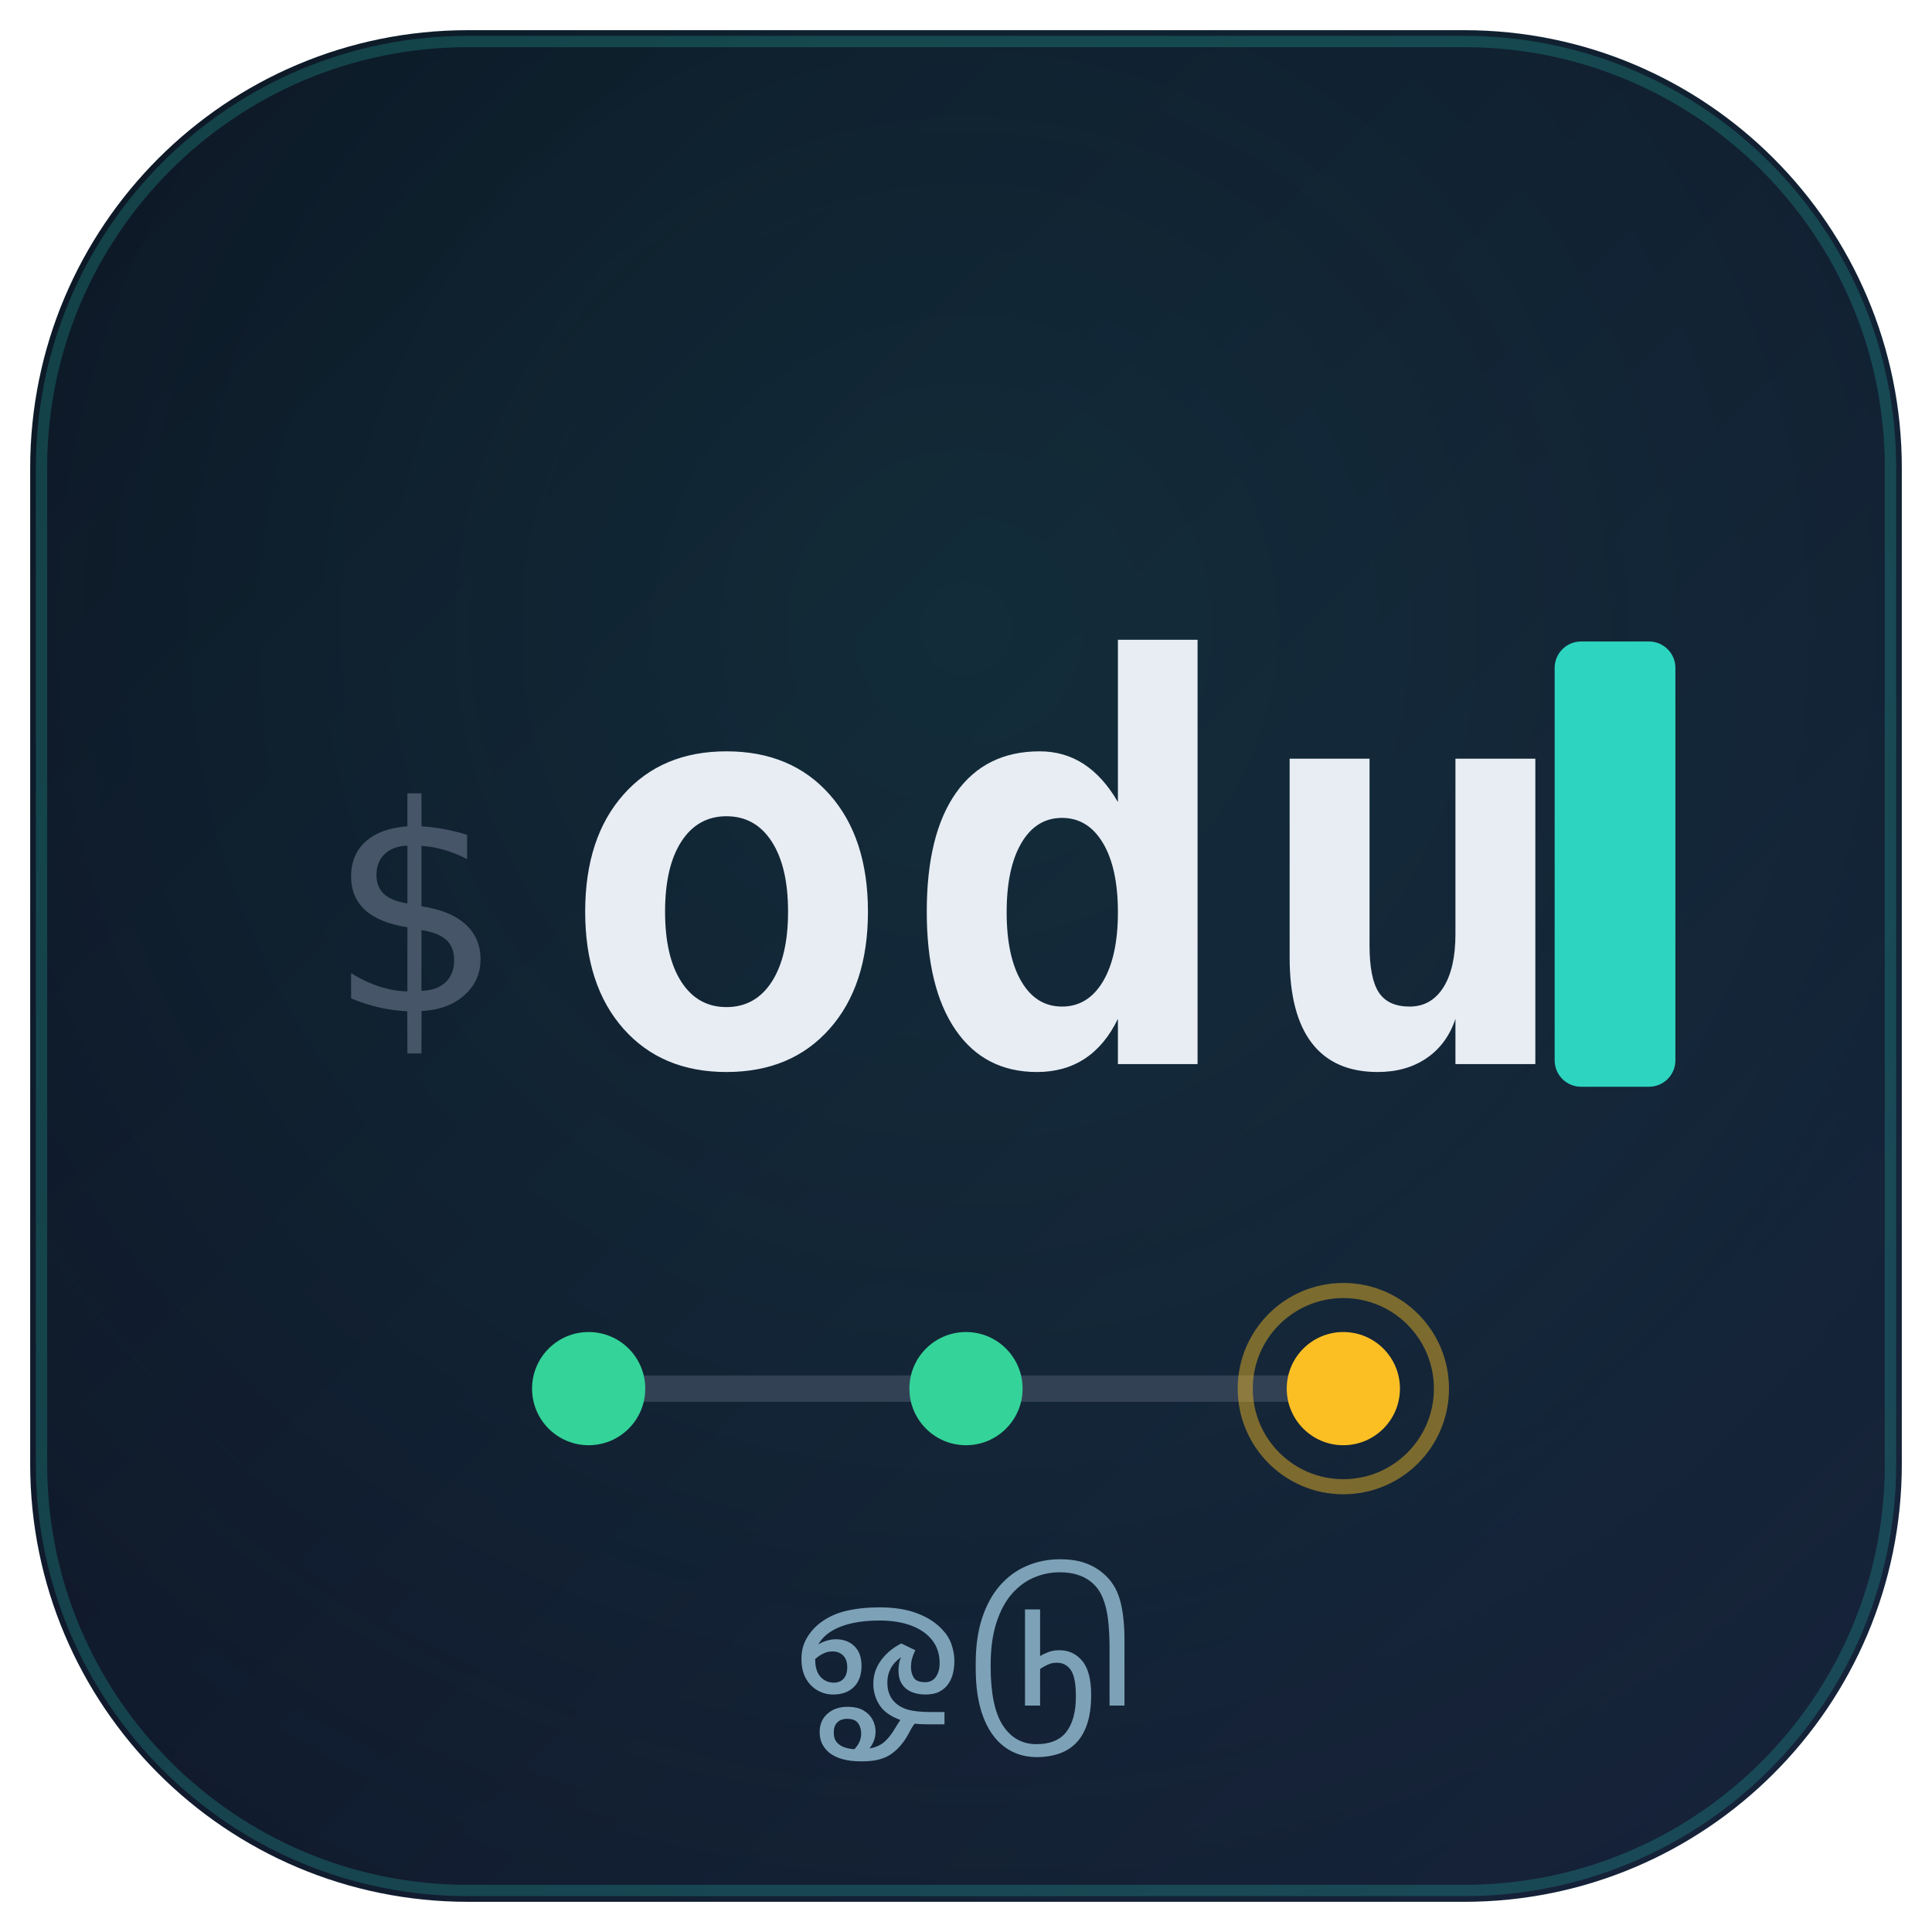
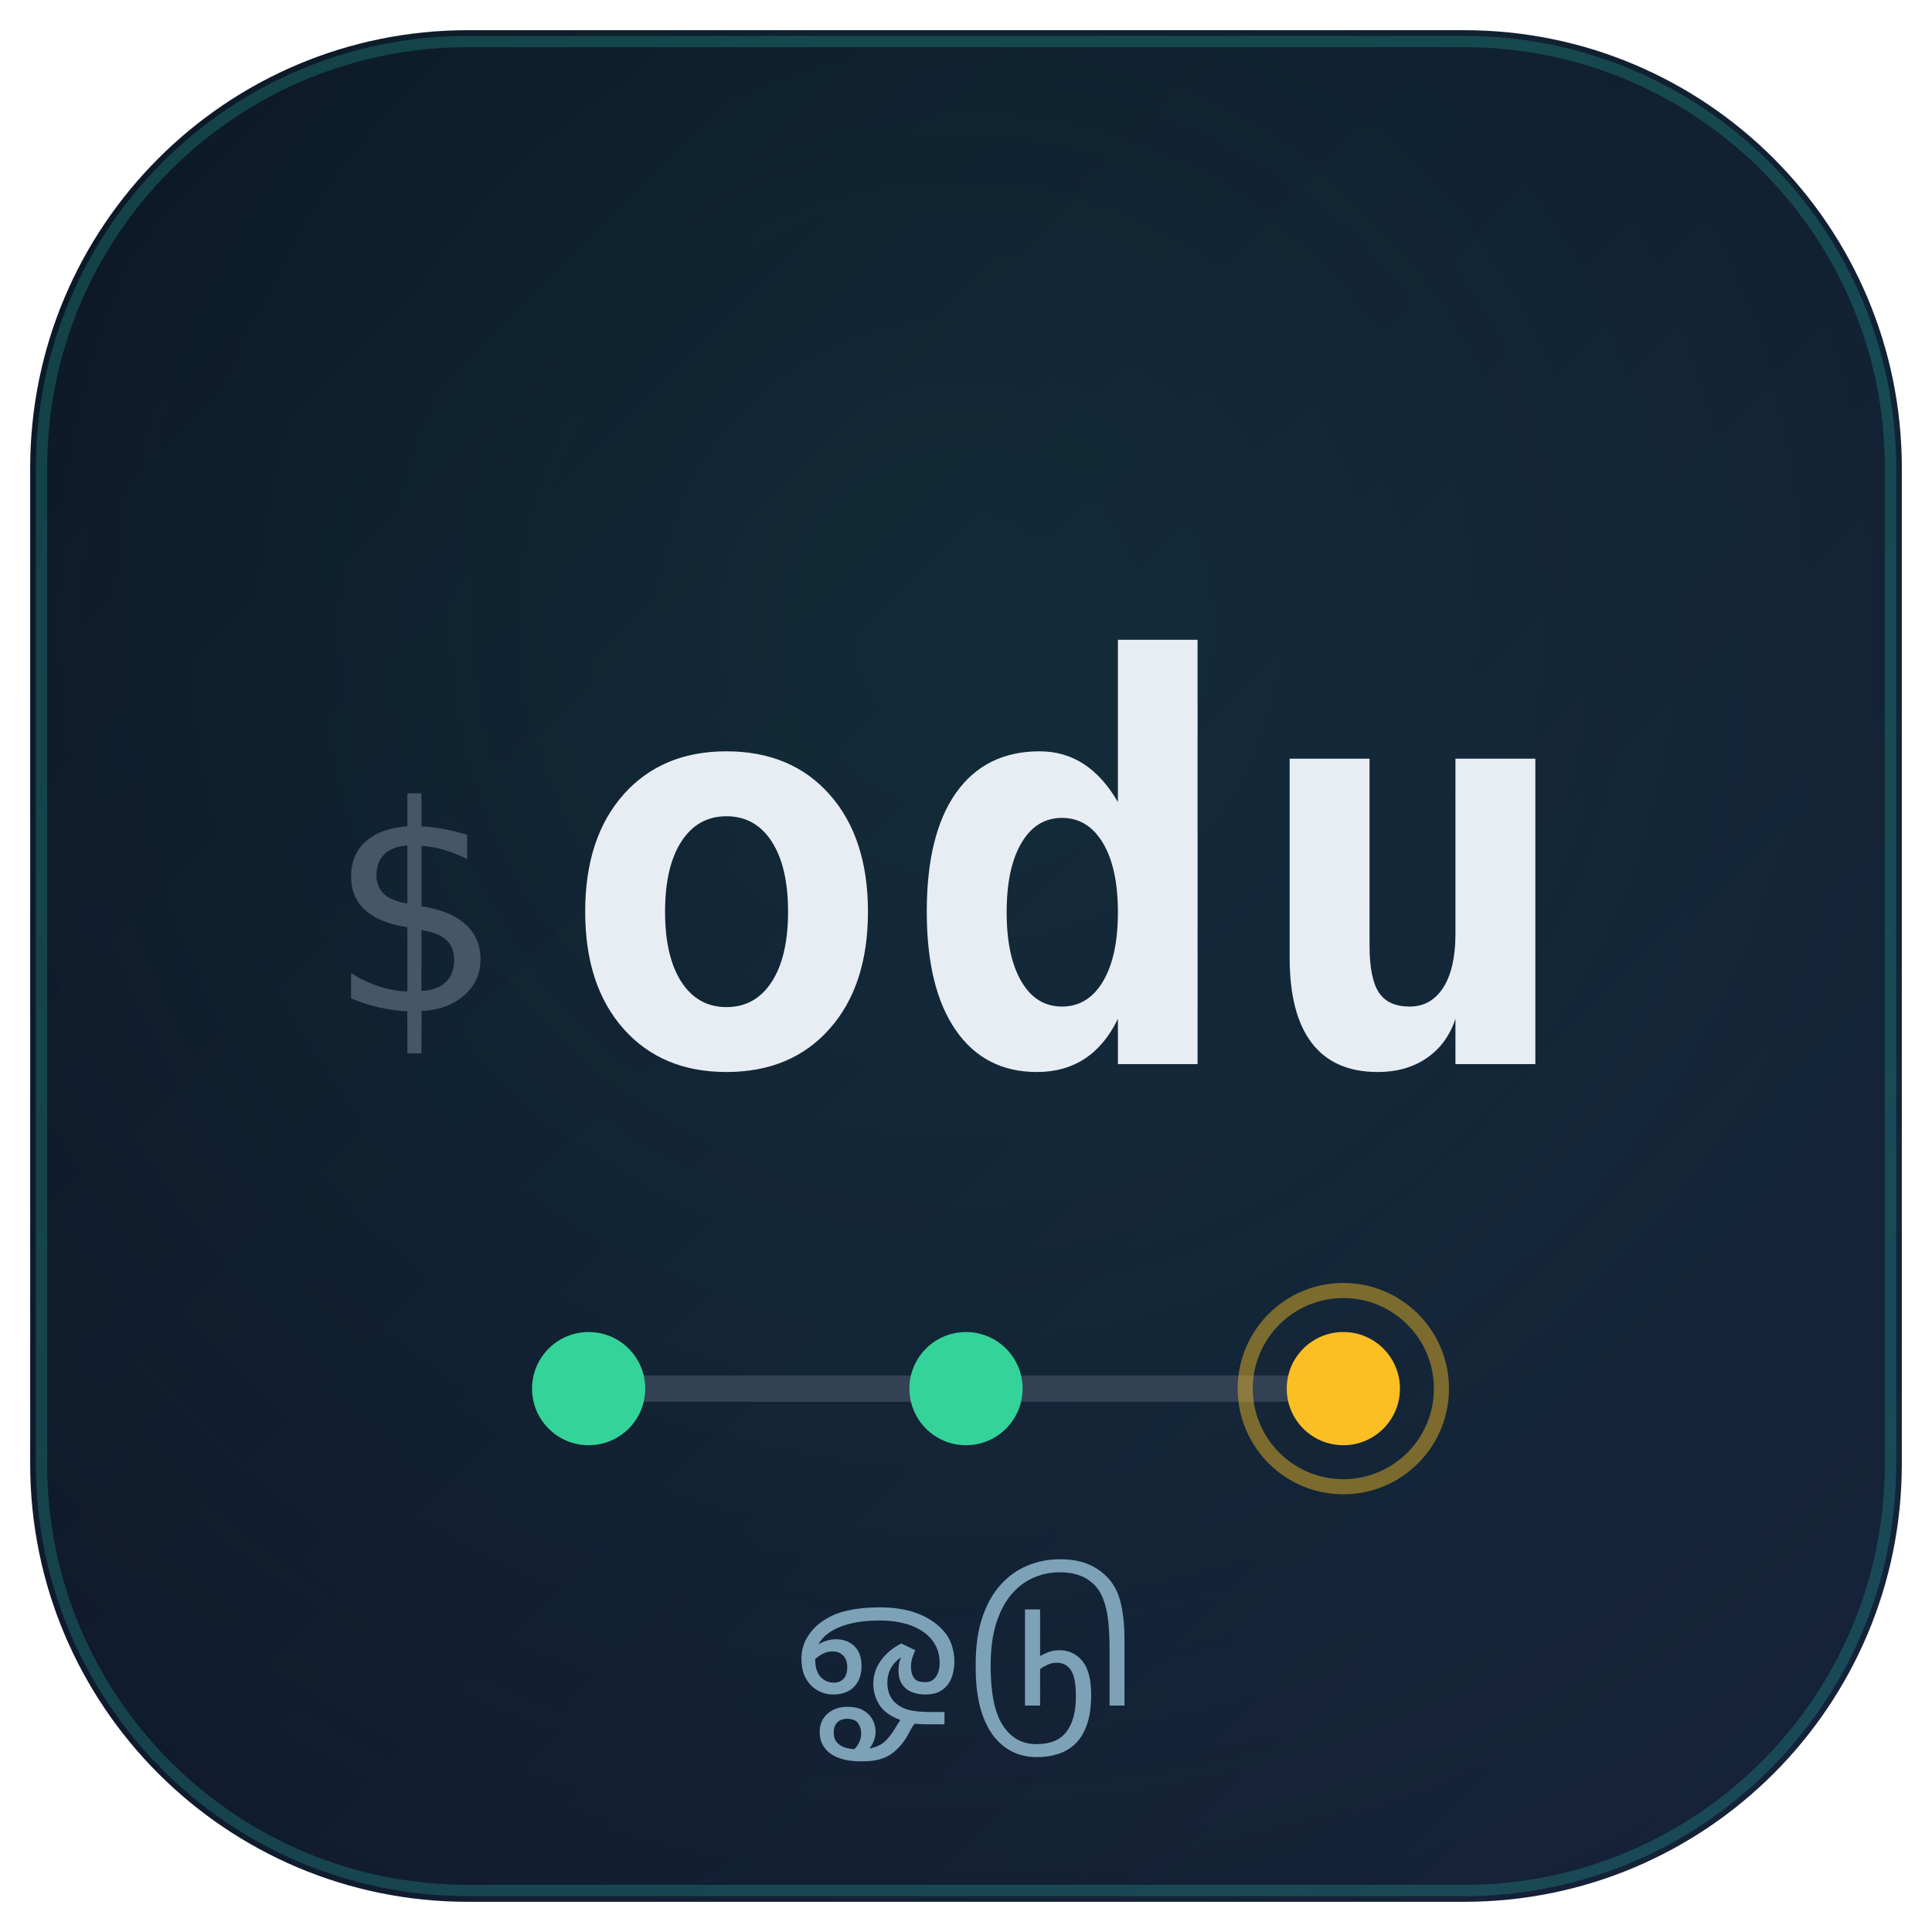
<svg xmlns="http://www.w3.org/2000/svg" width="512" height="512" viewBox="0 0 512 512" role="img" aria-labelledby="title">
  <defs>
    <linearGradient id="bg" x1="0" y1="0" x2="1" y2="1">
      <stop offset="0" stop-color="#0b1220" />
      <stop offset="1" stop-color="#16233a" />
    </linearGradient>
    <radialGradient id="glow" cx="0.5" cy="0.32" r="0.75">
      <stop offset="0" stop-color="#2dd4bf" stop-opacity="0.10" />
      <stop offset="1" stop-color="#2dd4bf" stop-opacity="0" />
    </radialGradient>
  </defs>
  <rect x="8" y="8" width="496" height="496" rx="116" fill="url(#bg)" />
  <rect x="8" y="8" width="496" height="496" rx="116" fill="url(#glow)" />
  <rect x="11" y="11" width="490" height="490" rx="113" fill="none" stroke="#2dd4bf" stroke-opacity="0.22" stroke-width="3" />
  <text x="86" y="268" font-size="76" fill="#475569" font-family="ui-monospace, 'JetBrains Mono', 'Fira Code', SFMono-Regular, Menlo, Consolas, monospace">$</text>
  <text x="148" y="282" font-size="148" font-weight="700" fill="#e8edf4" letter-spacing="2" font-family="ui-monospace, 'JetBrains Mono', 'Fira Code', SFMono-Regular, Menlo, Consolas, monospace">odu</text>
-   <rect x="412" y="170" width="32" height="118" rx="7" fill="#2dd4bf" />
  <line x1="170" y1="368" x2="246" y2="368" stroke="#334155" stroke-width="7" stroke-linecap="round" />
  <line x1="266" y1="368" x2="342" y2="368" stroke="#334155" stroke-width="7" stroke-linecap="round" />
  <circle cx="156" cy="368" r="15" fill="#34d399" />
  <circle cx="256" cy="368" r="15" fill="#34d399" />
  <circle cx="356" cy="368" r="15" fill="#fbbf24" />
  <circle cx="356" cy="368" r="26" fill="none" stroke="#fbbf24" stroke-opacity="0.45" stroke-width="4" />
  <text x="256" y="452" text-anchor="middle" font-size="46" fill="#7da2b8" font-family="'Noto Sans Tamil', 'Tamil MN', 'Tamil Sangam MN', Latha, sans-serif">ஓடு</text>
</svg>
